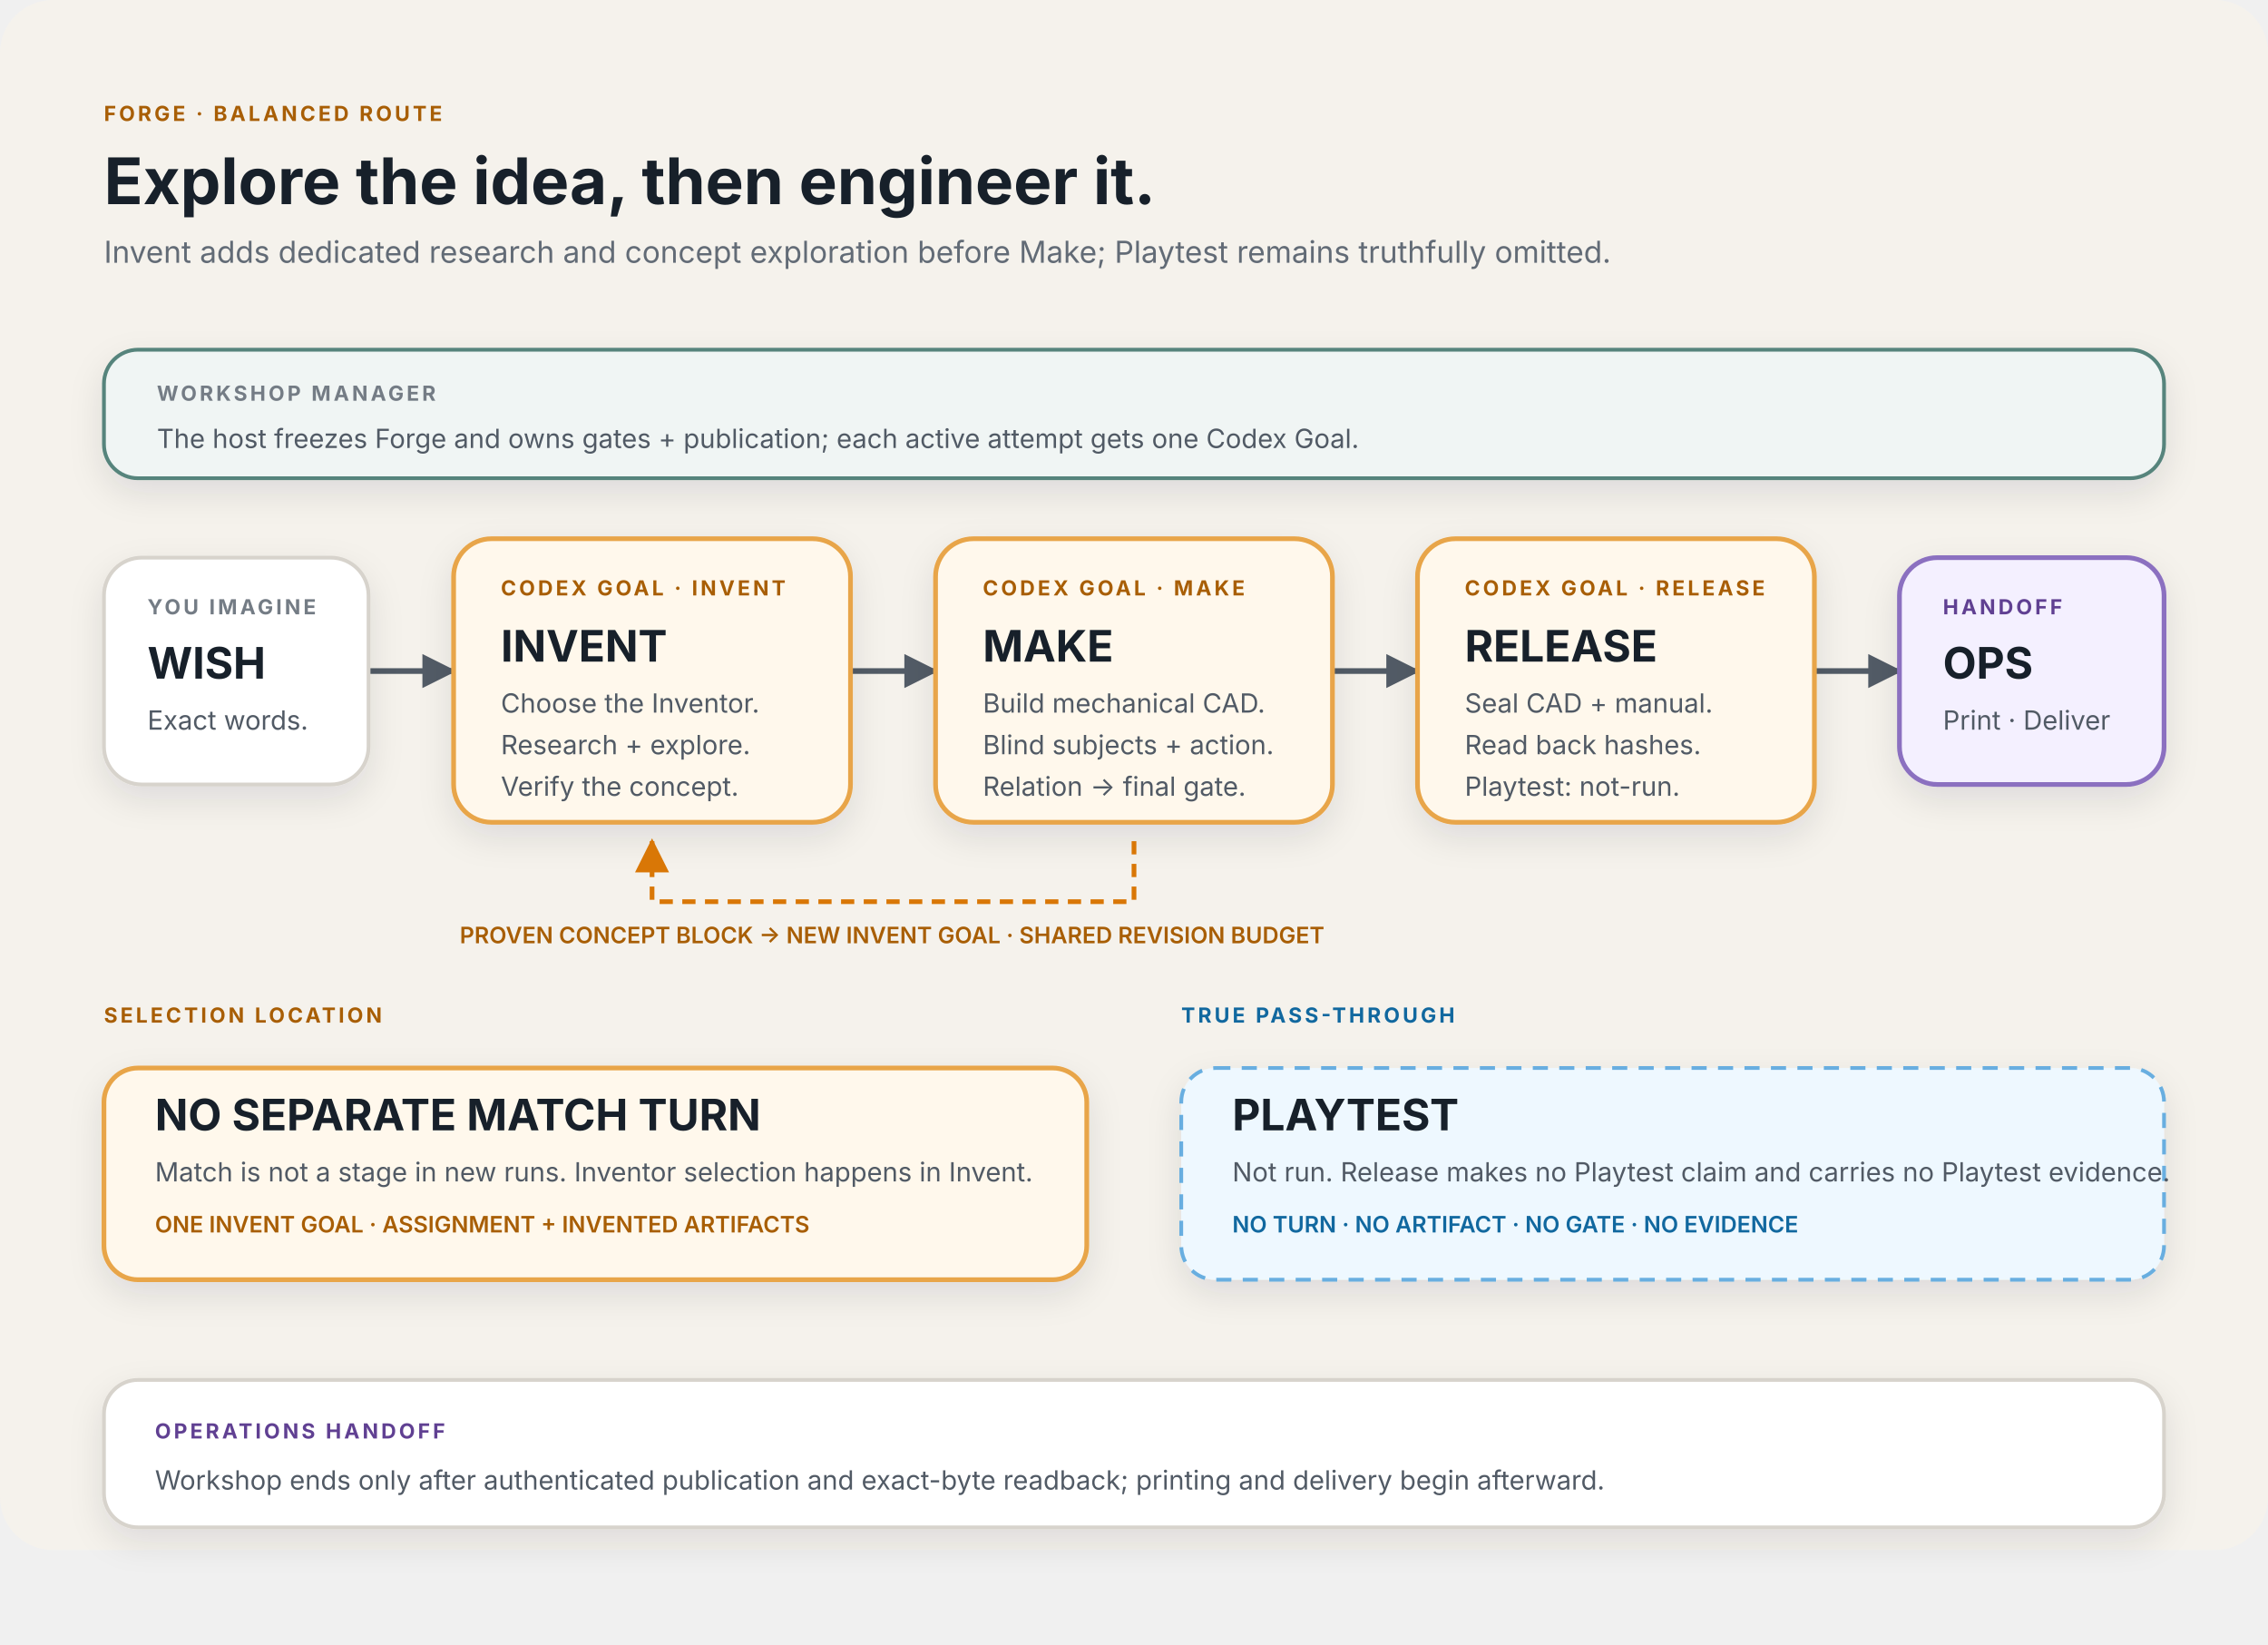
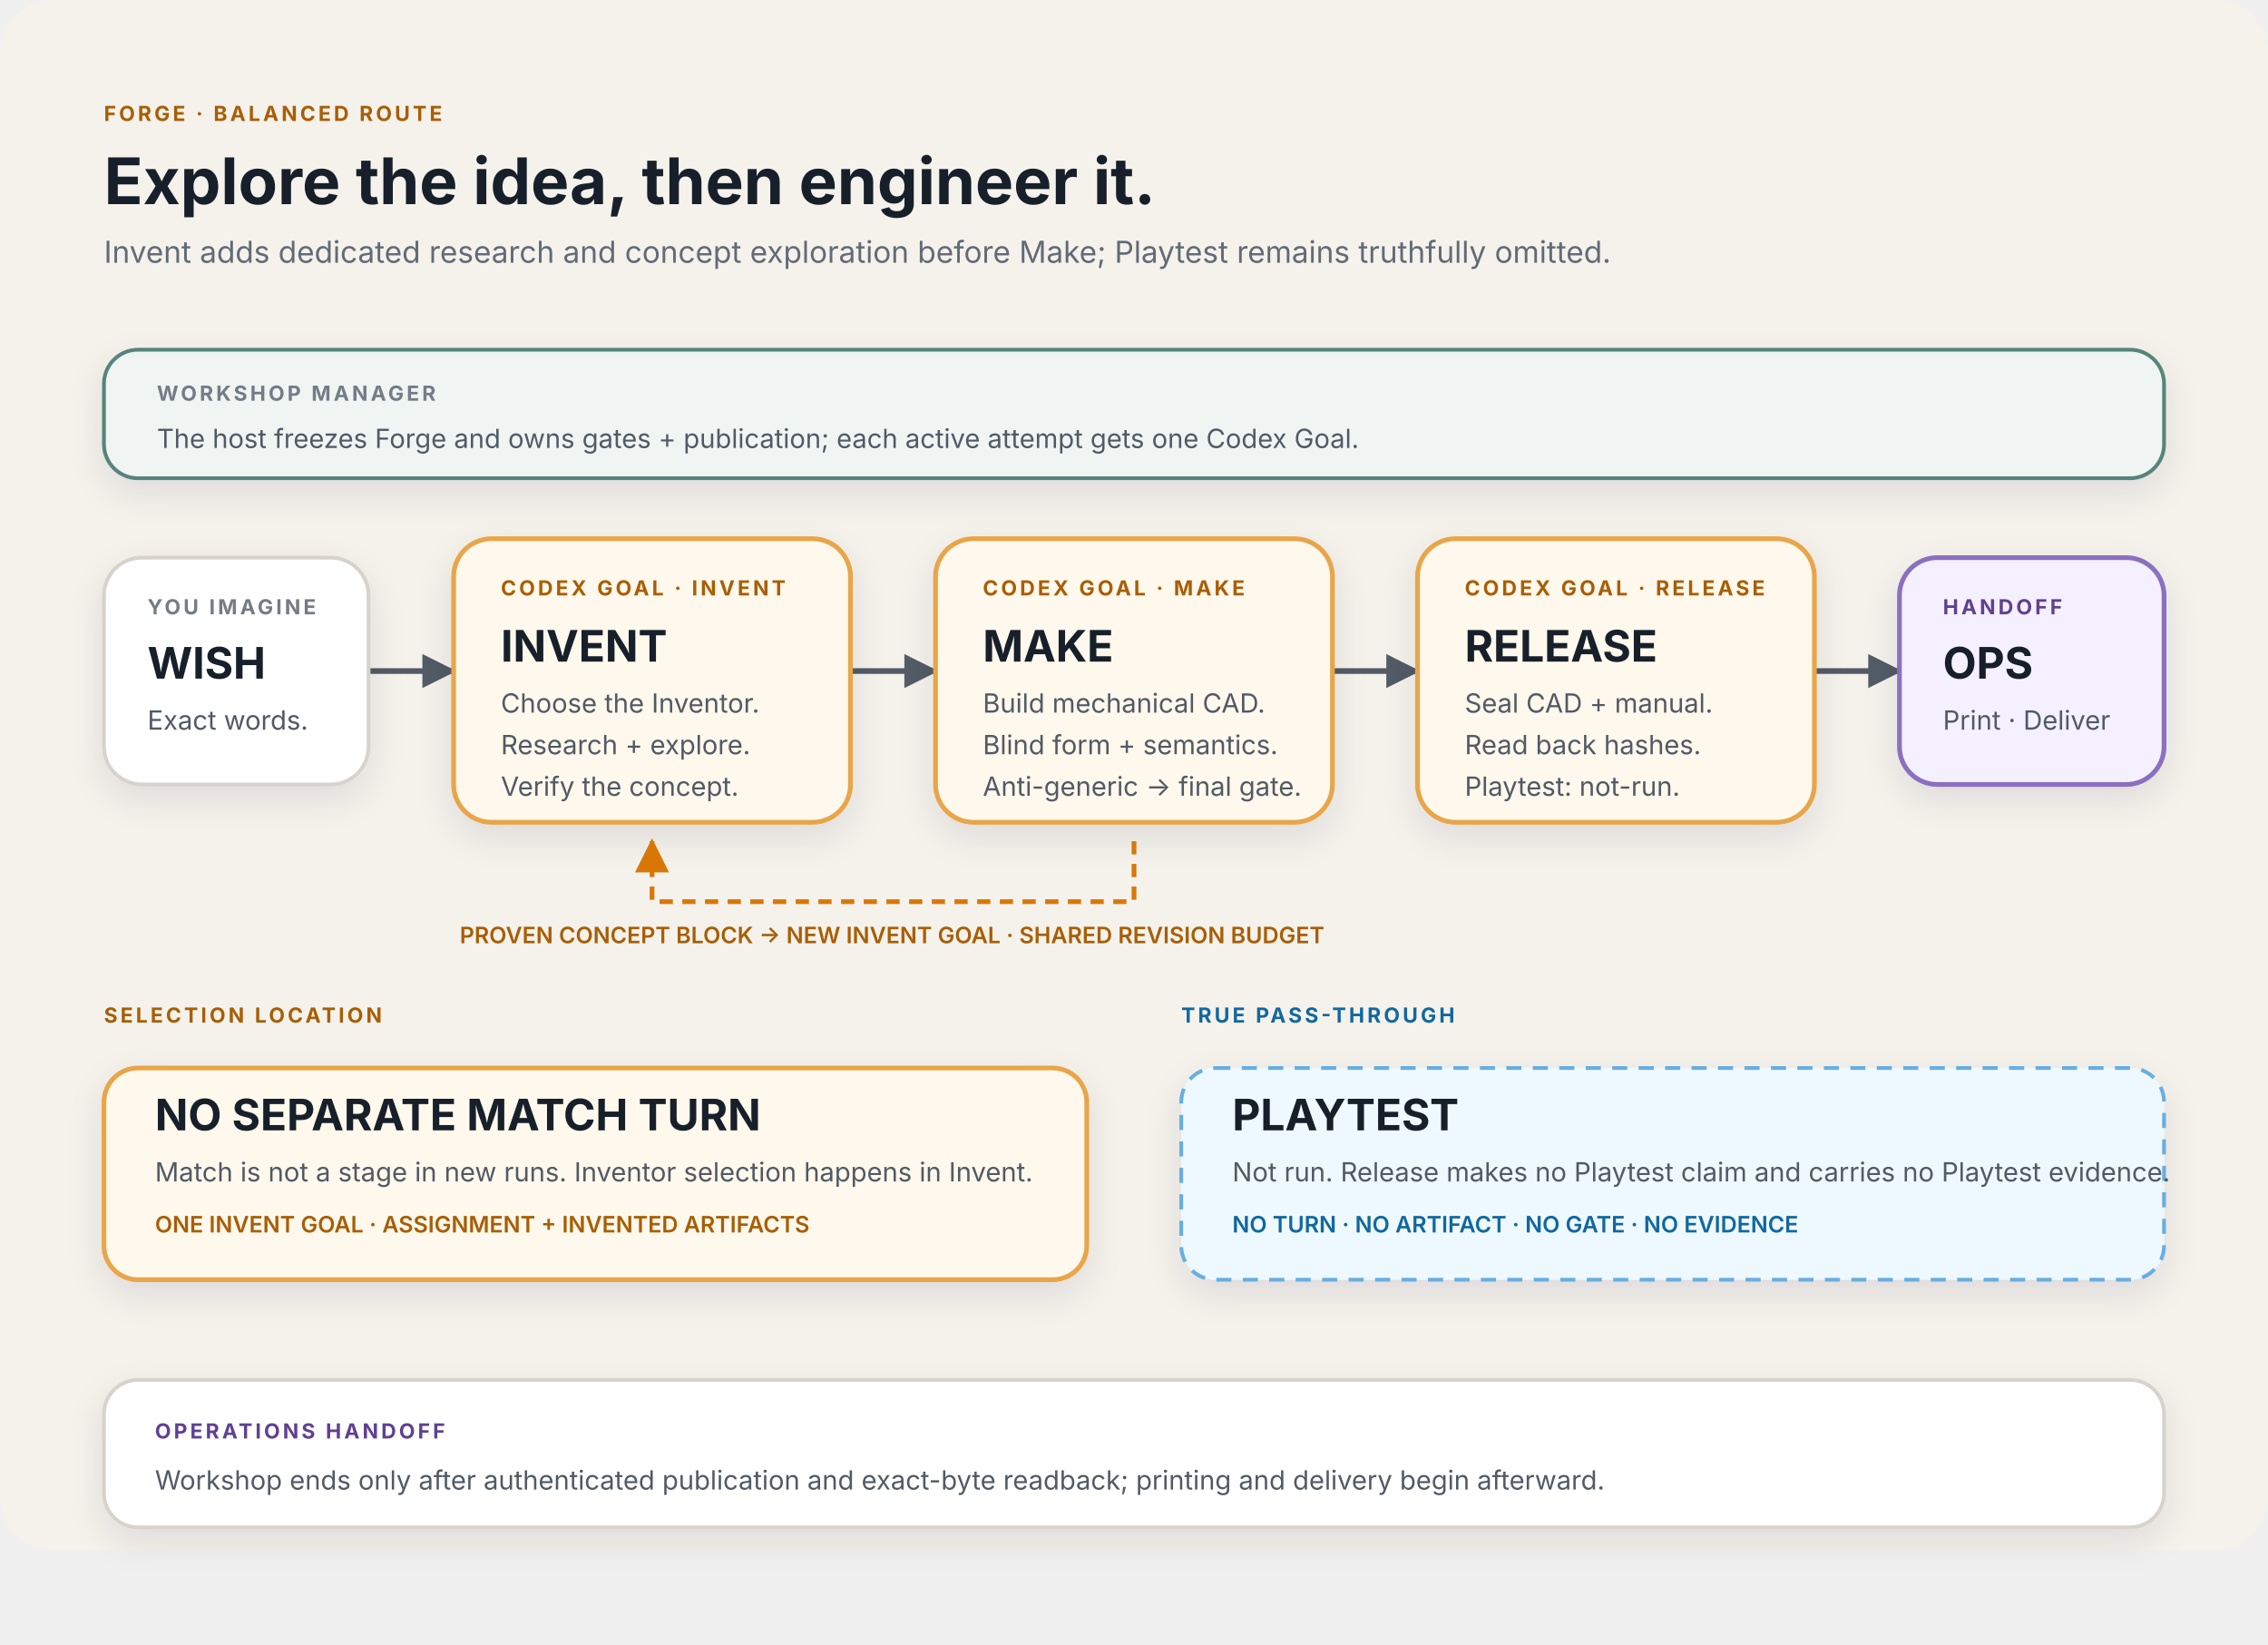
<svg xmlns="http://www.w3.org/2000/svg" viewBox="0 0 1200 870" role="img" aria-labelledby="title description">
  <defs>
    <filter id="shadow" x="-20%" y="-25%" width="140%" height="170%">
      <feDropShadow dx="0" dy="7" stdDeviation="9" flood-color="#17202a" flood-opacity="0.10" />
    </filter>
    <marker id="arrow" viewBox="0 0 12 12" markerWidth="18" markerHeight="18" refX="11" refY="6" orient="auto" markerUnits="userSpaceOnUse" overflow="visible">
      <polygon points="0,0 12,6 0,12" fill="#525b66" />
    </marker>
    <marker id="arrow-repair" viewBox="0 0 12 12" markerWidth="18" markerHeight="18" refX="11" refY="6" orient="auto" markerUnits="userSpaceOnUse" overflow="visible">
      <polygon points="0,0 12,6 0,12" fill="#d97706" />
    </marker>
    <style>
      .title { font: 700 34px -apple-system, BlinkMacSystemFont, "Segoe UI", sans-serif; fill: #17202a; }
      .subtitle { font: 400 16px -apple-system, BlinkMacSystemFont, "Segoe UI", sans-serif; fill: #626b76; }
      .eyebrow { font: 700 11px -apple-system, BlinkMacSystemFont, "Segoe UI", sans-serif; letter-spacing: 1.5px; fill: #747c85; }
      .heading { font: 700 23px -apple-system, BlinkMacSystemFont, "Segoe UI", sans-serif; fill: #17202a; }
      .body { font: 400 14px -apple-system, BlinkMacSystemFont, "Segoe UI", sans-serif; fill: #515a65; }
      .small { font: 600 12px -apple-system, BlinkMacSystemFont, "Segoe UI", sans-serif; fill: #626b76; }
      .route { fill: none; stroke: #525b66; stroke-width: 3; marker-end: url(#arrow); }
      .repair { fill: none; stroke: #d97706; stroke-width: 2.5; stroke-dasharray: 7 5; marker-end: url(#arrow-repair); }
      .node { fill: #ffffff; stroke: #d7d3cc; stroke-width: 2; }
      .manager { fill: #f0f5f4; stroke: #56847c; stroke-width: 2; }
      .active { fill: #fff8ec; stroke: #e8a548; stroke-width: 2.5; }
      .skip { fill: #eef8ff; stroke: #67aee0; stroke-width: 2; stroke-dasharray: 8 6; }
      .ops { fill: #f4f0ff; stroke: #8b6fc0; stroke-width: 2.5; }
      .orange { fill: #a85e05; }
      .blue { fill: #11689f; }
      .purple { fill: #604092; }
    </style>
  </defs>
  <rect width="1200" height="820" rx="28" fill="#f5f2ec" />
  <text x="55" y="64" class="eyebrow orange">FORGE · BALANCED ROUTE</text>
  <text x="55" y="108" class="title">Explore the idea, then engineer it.</text>
  <text x="55" y="139" class="subtitle">Invent adds dedicated research and concept exploration before Make; Playtest remains truthfully omitted.</text>
  <g filter="url(#shadow)">
    <rect x="55" y="185" width="1090" height="68" rx="18" class="manager" />
  </g>
  <text x="83" y="212" class="eyebrow" fill="#376b61">WORKSHOP MANAGER</text>
  <text x="83" y="237" class="body">The host freezes Forge and owns gates + publication; each active attempt gets one Codex Goal.</text>
  <path class="route" d="M 195 355 H 240" />
  <path class="route" d="M 450 355 H 495" />
  <path class="route" d="M 705 355 H 750" />
  <path class="route" d="M 960 355 H 1005" />
  <g filter="url(#shadow)">
    <rect x="55" y="295" width="140" height="120" rx="20" class="node" />
  </g>
  <text x="78" y="325" class="eyebrow">YOU IMAGINE</text>
  <text x="78" y="359" class="heading">WISH</text>
  <text x="78" y="386" class="body">Exact words.</text>
  <g filter="url(#shadow)">
    <rect x="240" y="285" width="210" height="150" rx="20" class="active" />
  </g>
  <text x="265" y="315" class="eyebrow orange">CODEX GOAL · INVENT</text>
  <text x="265" y="350" class="heading">INVENT</text>
  <text x="265" y="377" class="body">Choose the Inventor.</text>
  <text x="265" y="399" class="body">Research + explore.</text>
  <text x="265" y="421" class="body">Verify the concept.</text>
  <g filter="url(#shadow)">
    <rect x="495" y="285" width="210" height="150" rx="20" class="active" />
  </g>
  <text x="520" y="315" class="eyebrow orange">CODEX GOAL · MAKE</text>
  <text x="520" y="350" class="heading">MAKE</text>
  <text x="520" y="377" class="body">Build mechanical CAD.</text>
-   <text x="520" y="399" class="body">Blind subjects + action.</text>
-   <text x="520" y="421" class="body">Relation → final gate.</text>
+   <text x="520" y="399" class="body">Blind form + semantics.</text>
+   <text x="520" y="421" class="body">Anti-generic → final gate.</text>
  <g filter="url(#shadow)">
    <rect x="750" y="285" width="210" height="150" rx="20" class="active" />
  </g>
  <text x="775" y="315" class="eyebrow orange">CODEX GOAL · RELEASE</text>
  <text x="775" y="350" class="heading">RELEASE</text>
  <text x="775" y="377" class="body">Seal CAD + manual.</text>
  <text x="775" y="399" class="body">Read back hashes.</text>
  <text x="775" y="421" class="body">Playtest: not-run.</text>
  <g filter="url(#shadow)">
    <rect x="1005" y="295" width="140" height="120" rx="20" class="ops" />
  </g>
  <text x="1028" y="325" class="eyebrow purple">HANDOFF</text>
  <text x="1028" y="359" class="heading">OPS</text>
  <text x="1028" y="386" class="body">Print · Deliver</text>
  <path class="repair" d="M 600 445 V 477 H 345 V 445" />
  <text x="472" y="499" text-anchor="middle" class="small orange">PROVEN CONCEPT BLOCK → NEW INVENT GOAL · SHARED REVISION BUDGET</text>
  <text x="55" y="541" class="eyebrow orange">SELECTION LOCATION</text>
  <g filter="url(#shadow)">
    <rect x="55" y="565" width="520" height="112" rx="18" class="active" />
  </g>
  <text x="82" y="598" class="heading">NO SEPARATE MATCH TURN</text>
  <text x="82" y="625" class="body">Match is not a stage in new runs. Inventor selection happens in Invent.</text>
  <text x="82" y="652" class="small orange">ONE INVENT GOAL · ASSIGNMENT + INVENTED ARTIFACTS</text>
  <text x="625" y="541" class="eyebrow blue">TRUE PASS-THROUGH</text>
  <g filter="url(#shadow)">
    <rect x="625" y="565" width="520" height="112" rx="18" class="skip" />
  </g>
  <text x="652" y="598" class="heading">PLAYTEST</text>
  <text x="652" y="625" class="body">Not run. Release makes no Playtest claim and carries no Playtest evidence.</text>
  <text x="652" y="652" class="small blue">NO TURN · NO ARTIFACT · NO GATE · NO EVIDENCE</text>
  <g filter="url(#shadow)">
    <rect x="55" y="730" width="1090" height="78" rx="18" fill="#ffffff" stroke="#d7d3cc" stroke-width="2" />
  </g>
  <text x="82" y="761" class="eyebrow purple">OPERATIONS HANDOFF</text>
  <text x="82" y="788" class="body">Workshop ends only after authenticated publication and exact-byte readback; printing and delivery begin afterward.</text>
</svg>
